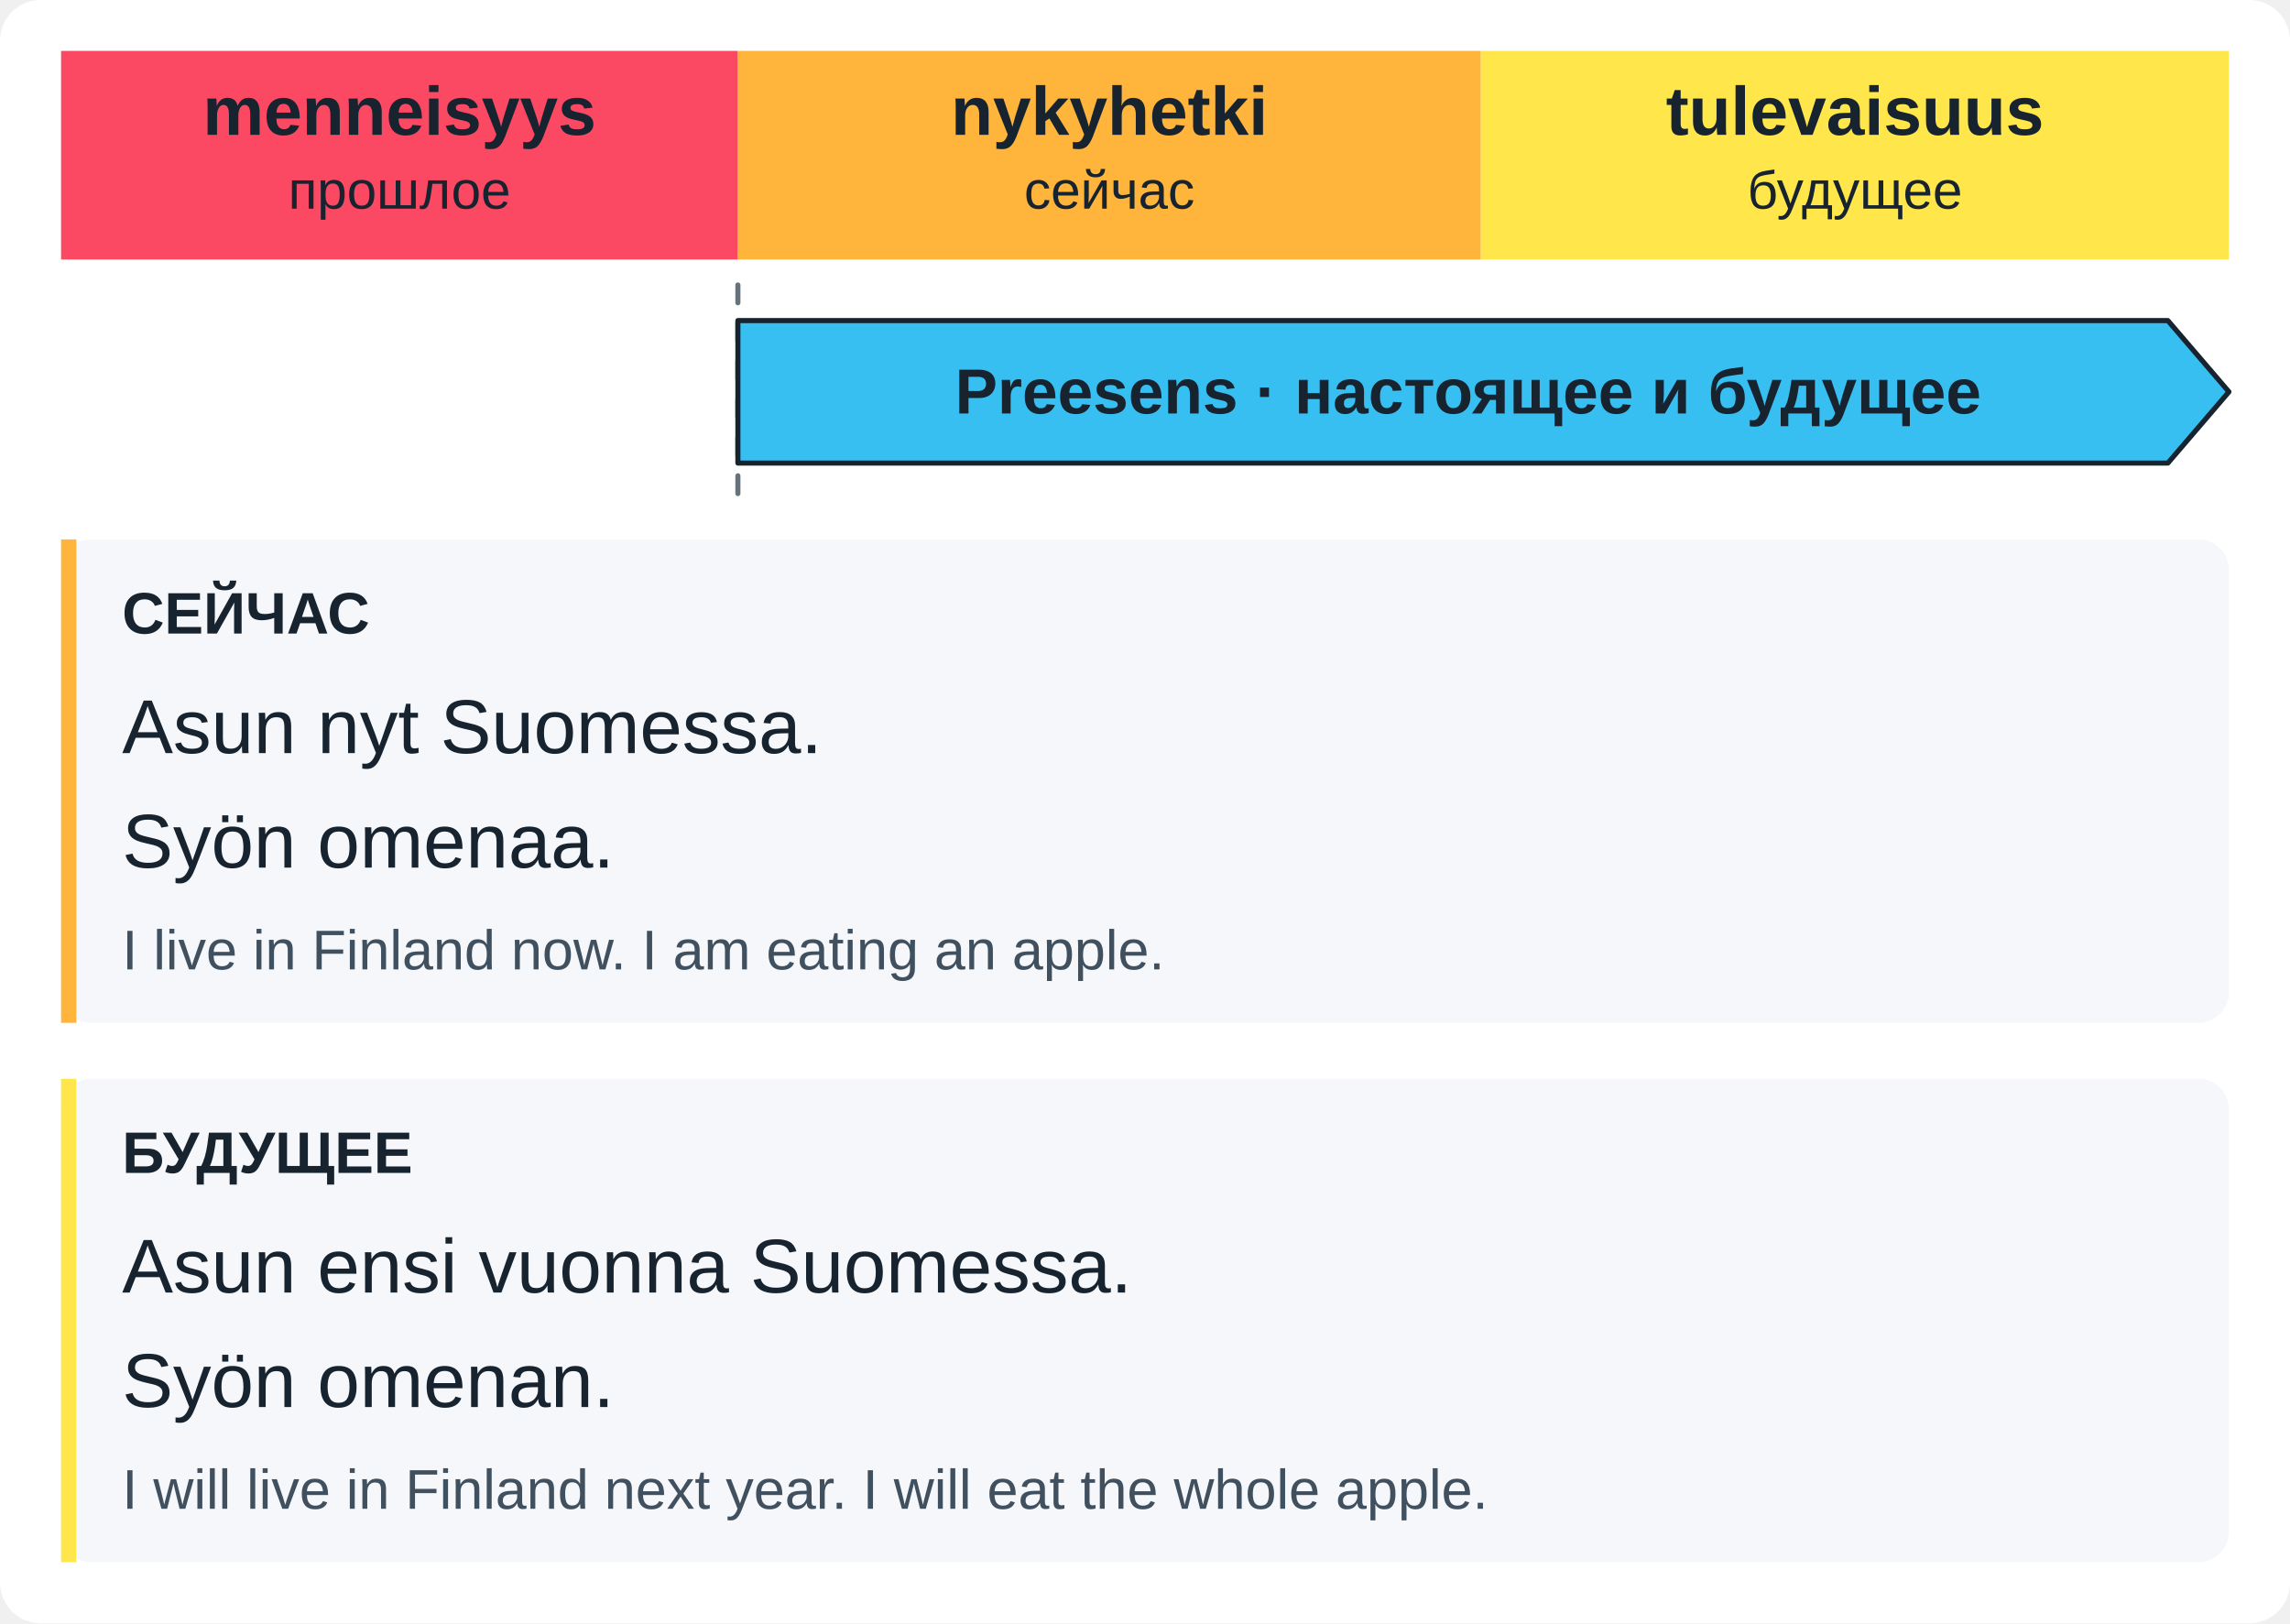
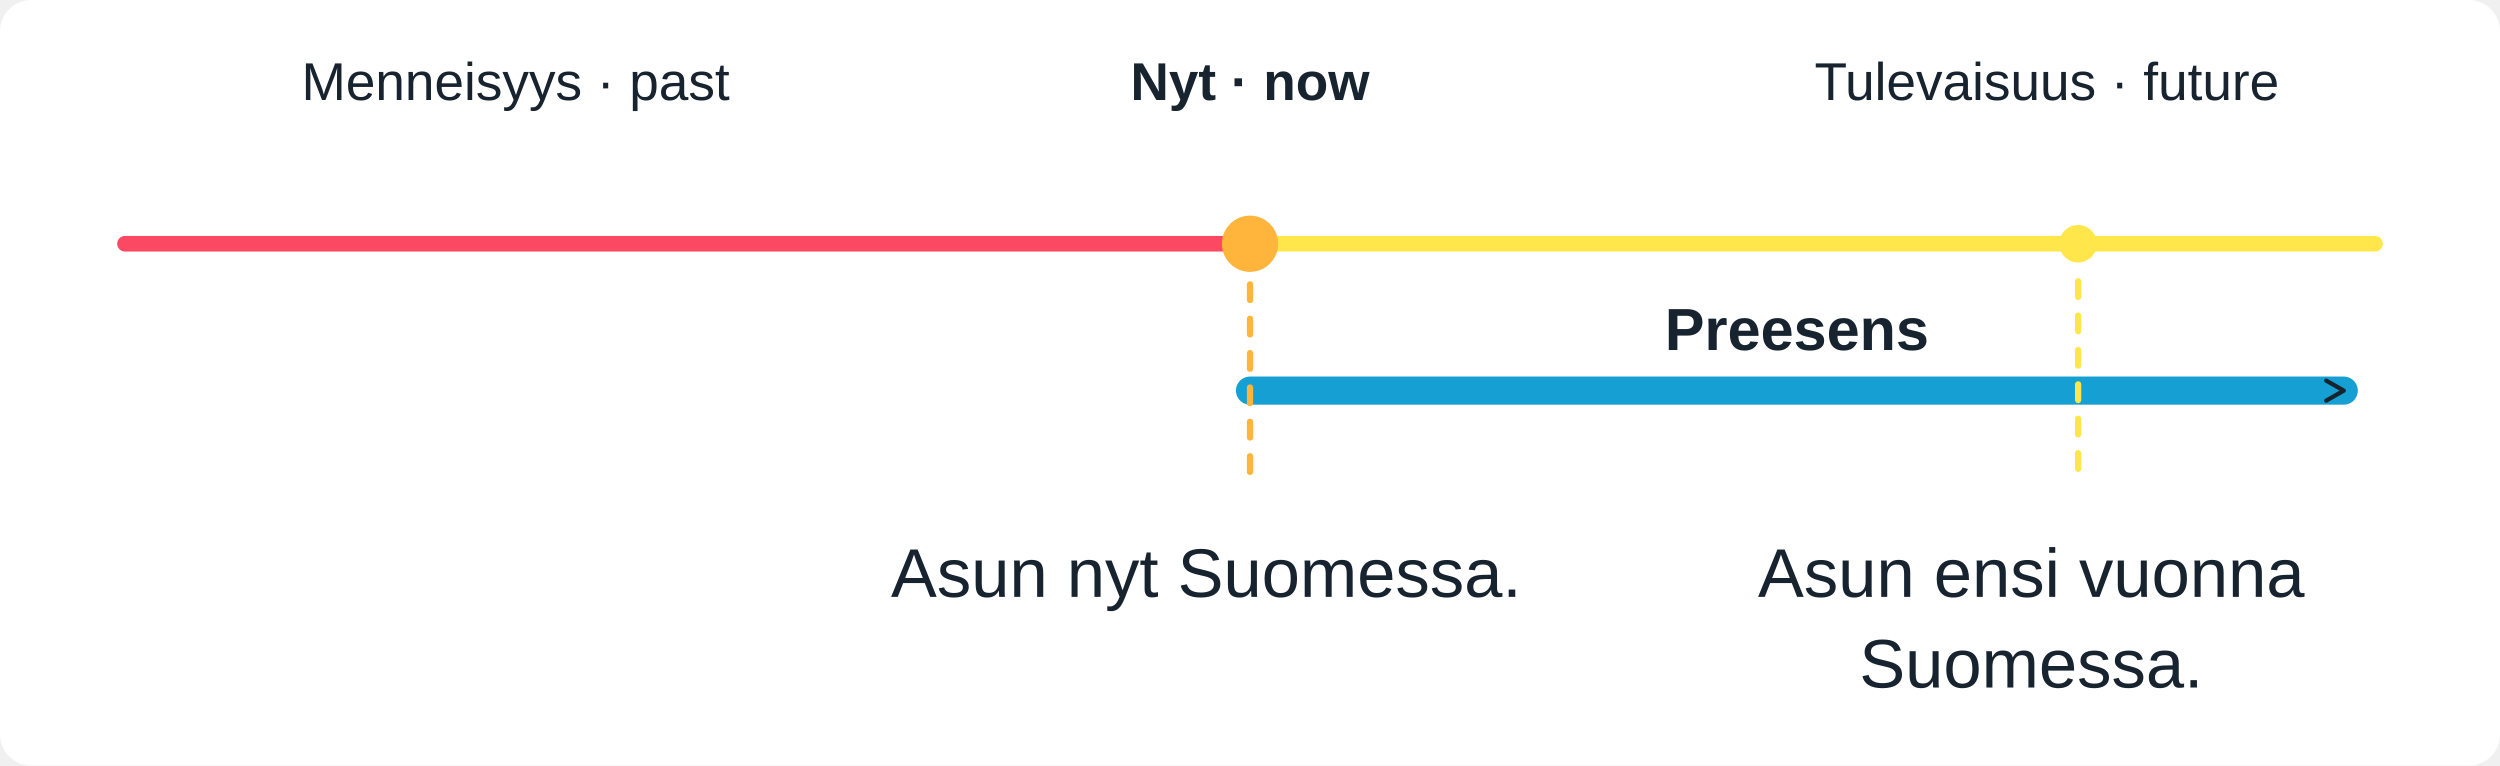
- <svg xmlns="http://www.w3.org/2000/svg" width="900" height="638" viewBox="0 0 900 638" role="img" aria-labelledby="title desc">
+ <svg xmlns="http://www.w3.org/2000/svg" width="800" height="245" viewBox="0 0 800 245" role="img" aria-labelledby="title desc">
  <defs>
-     <linearGradient id="perfect" x1="0%" y1="0%" x2="100%" y2="0%">
+     <marker id="arrow" viewBox="0 0 10 10" refX="8" refY="5" markerWidth="8" markerHeight="8" orient="auto" markerUnits="userSpaceOnUse">
+       <path d="M1 1 L8 5 L1 9" fill="none" stroke="#17232e" stroke-width="1.7" stroke-linecap="round" stroke-linejoin="round" />
+     </marker>
+     <linearGradient id="perfect" gradientUnits="userSpaceOnUse" x1="130" y1="0" x2="680" y2="0">
      <stop offset="0%" stop-color="#fb4963" />
-       <stop offset="100%" stop-color="#94d9f5" />
+       <stop offset="100%" stop-color="#159fd2" />
    </linearGradient>
-     <marker id="arrow" viewBox="0 0 10 10" refX="8" refY="5" markerWidth="7" markerHeight="7" orient="auto-start-reverse">
-       <path d="M 0 0 L 10 5 L 0 10 z" fill="#17232e" />
-     </marker>
  </defs>
-   <rect width="900" height="638" rx="16" fill="#ffffff" />
+   <rect width="800" height="245" rx="10" fill="#fff" />
  <g font-family="Segoe UI, Arial, sans-serif" fill="#17232e">
-     <rect x="24" y="20" width="266" height="82" rx="0" fill="#fb4963" />
-     <rect x="290" y="20" width="292" height="82" rx="0" fill="#ffb43b" />
-     <rect x="582" y="20" width="294" height="82" rx="0" fill="#ffe64a" />
-     <text x="157" y="53" font-size="27" font-weight="700" fill="#17232e" text-anchor="middle">menneisyys</text>
-     <text x="157" y="82" font-size="21" font-weight="400" fill="#17232e" text-anchor="middle">прошлое</text>
-     <text x="436" y="53" font-size="27" font-weight="700" fill="#17232e" text-anchor="middle">nykyhetki</text>
-     <text x="436" y="82" font-size="21" font-weight="400" fill="#17232e" text-anchor="middle">сейчас</text>
-     <text x="729" y="53" font-size="27" font-weight="700" fill="#17232e" text-anchor="middle">tulevaisuus</text>
-     <text x="729" y="82" font-size="21" font-weight="400" fill="#17232e" text-anchor="middle">будущее</text>
-     <line x1="290" y1="112" x2="290" y2="198" stroke="#66737d" stroke-width="2" stroke-linecap="round" stroke-dasharray="7 8" />
-     <polygon points="290,126 852,126 876,154.0 852,182 290,182" fill="#36bff0" stroke="#17232e" stroke-width="2" stroke-linejoin="round" />
-     <text x="577.0" y="162.5" font-size="25" font-weight="700" fill="#17232e" text-anchor="middle">Preesens · настоящее и будущее</text>
-     <rect x="24" y="212" width="852" height="190" rx="12" fill="#f5f7fa" />
-     <rect x="24" y="212" width="6" height="190" rx="0" fill="#ffb43b" />
-     <text x="48" y="249" font-size="23" font-weight="700" fill="#17232e" text-anchor="start">СЕЙЧАС</text>
-     <text x="48" y="296" font-size="30" font-weight="400" fill="#17232e" text-anchor="start">Asun nyt Suomessa.</text>
-     <text x="48" y="341" font-size="30" font-weight="400" fill="#17232e" text-anchor="start">Syön omenaa.</text>
-     <text x="48" y="381" font-size="22" font-weight="400" fill="#40505f" text-anchor="start">I live in Finland now. I am eating an apple.</text>
-     <rect x="24" y="424" width="852" height="190" rx="12" fill="#f5f7fa" />
-     <rect x="24" y="424" width="6" height="190" rx="0" fill="#ffe64a" />
-     <text x="48" y="461" font-size="23" font-weight="700" fill="#17232e" text-anchor="start">БУДУЩЕЕ</text>
-     <text x="48" y="508" font-size="30" font-weight="400" fill="#17232e" text-anchor="start">Asun ensi vuonna Suomessa.</text>
-     <text x="48" y="553" font-size="30" font-weight="400" fill="#17232e" text-anchor="start">Syön omenan.</text>
-     <text x="48" y="593" font-size="22" font-weight="400" fill="#40505f" text-anchor="start">I will live in Finland next year. I will eat the whole apple.</text>
+     <text x="165" y="32" font-size="17" font-weight="400" fill="#17232e" text-anchor="middle">Menneisyys · past</text>
+     <text x="400" y="32" font-size="17" font-weight="700" fill="#17232e" text-anchor="middle">Nyt · now</text>
+     <text x="655" y="32" font-size="17" font-weight="400" fill="#17232e" text-anchor="middle">Tulevaisuus · future</text>
+     <line x1="40" y1="78" x2="400" y2="78" stroke="#fb4963" stroke-width="5" stroke-linecap="round" />
+     <line x1="400" y1="78" x2="760" y2="78" stroke="#ffe64a" stroke-width="5" stroke-linecap="round" />
+     <circle cx="400" cy="78" r="9" fill="#ffb43b" />
+     <line x1="400" y1="125" x2="750" y2="125" stroke="#159fd2" stroke-width="9" stroke-linecap="round" marker-end="url(#arrow)" />
+     <text x="575" y="112" font-size="19" font-weight="700" fill="#17232e" text-anchor="middle">Preesens</text>
+     <line x1="400" y1="91" x2="400" y2="151" stroke="#ffb43b" stroke-width="2" stroke-linecap="round" stroke-dasharray="5 6" />
+     <circle cx="665" cy="78" r="6" fill="#ffe64a" />
+     <line x1="665" y1="90" x2="665" y2="151" stroke="#ffe64a" stroke-width="2" stroke-linecap="round" stroke-dasharray="5 6" />
+     <text x="386" y="191" font-size="22" font-weight="400" fill="#17232e" text-anchor="middle">Asun nyt Suomessa.</text>
+     <text x="650" y="191" font-size="22" font-weight="400" fill="#17232e" text-anchor="middle">Asun ensi vuonna</text>
+     <text x="650" y="220" font-size="22" font-weight="400" fill="#17232e" text-anchor="middle">Suomessa.</text>
  </g>
</svg>
